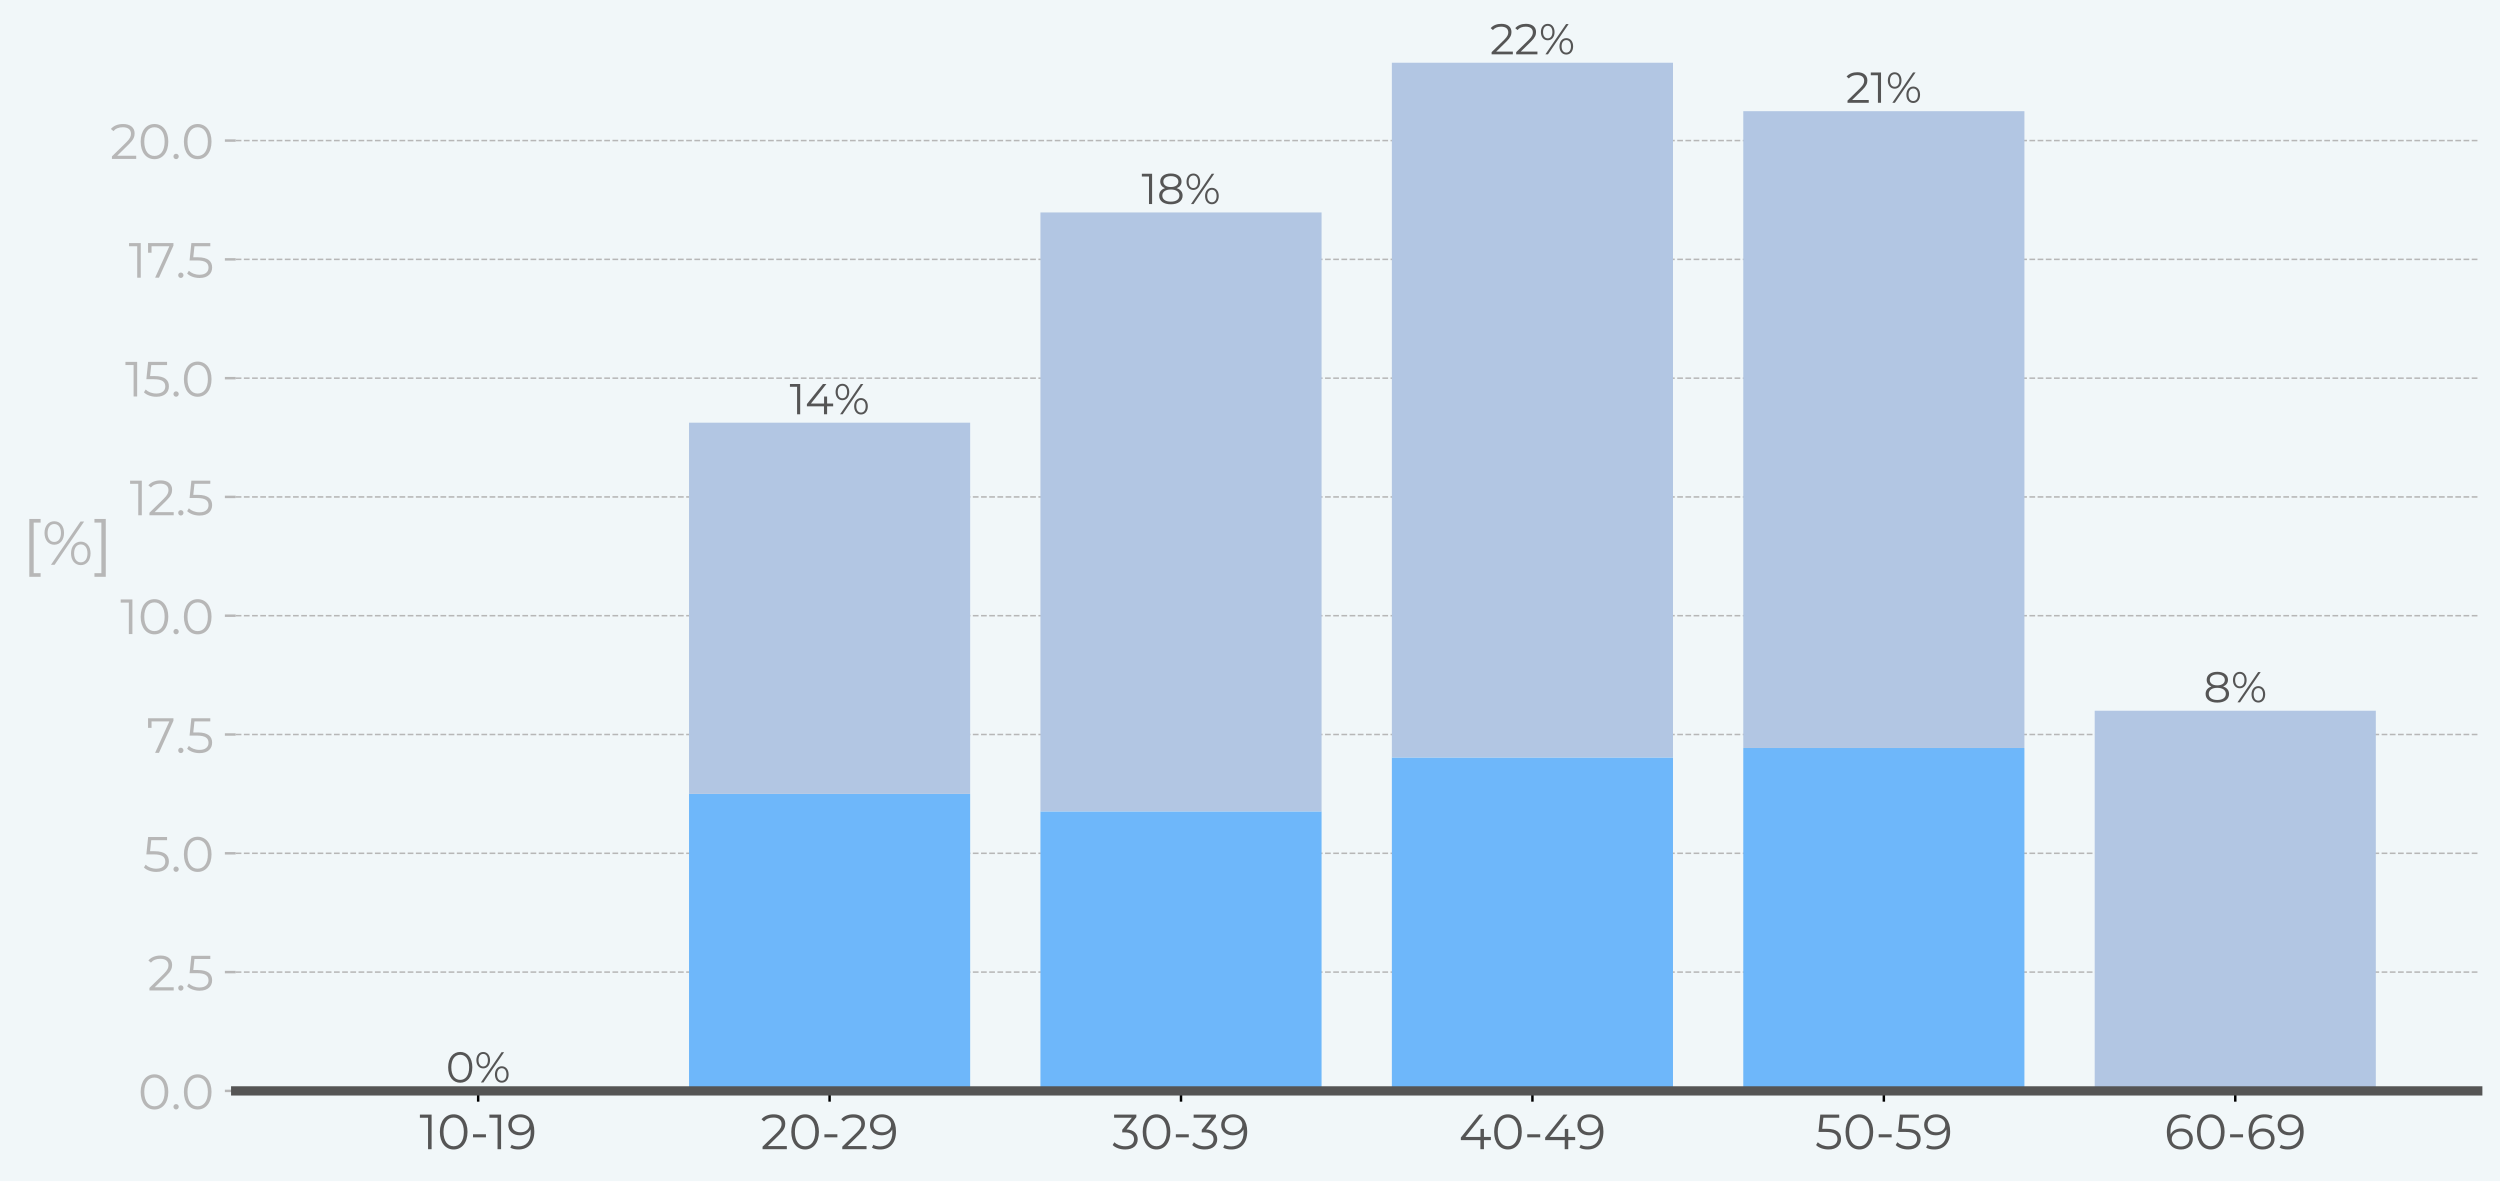
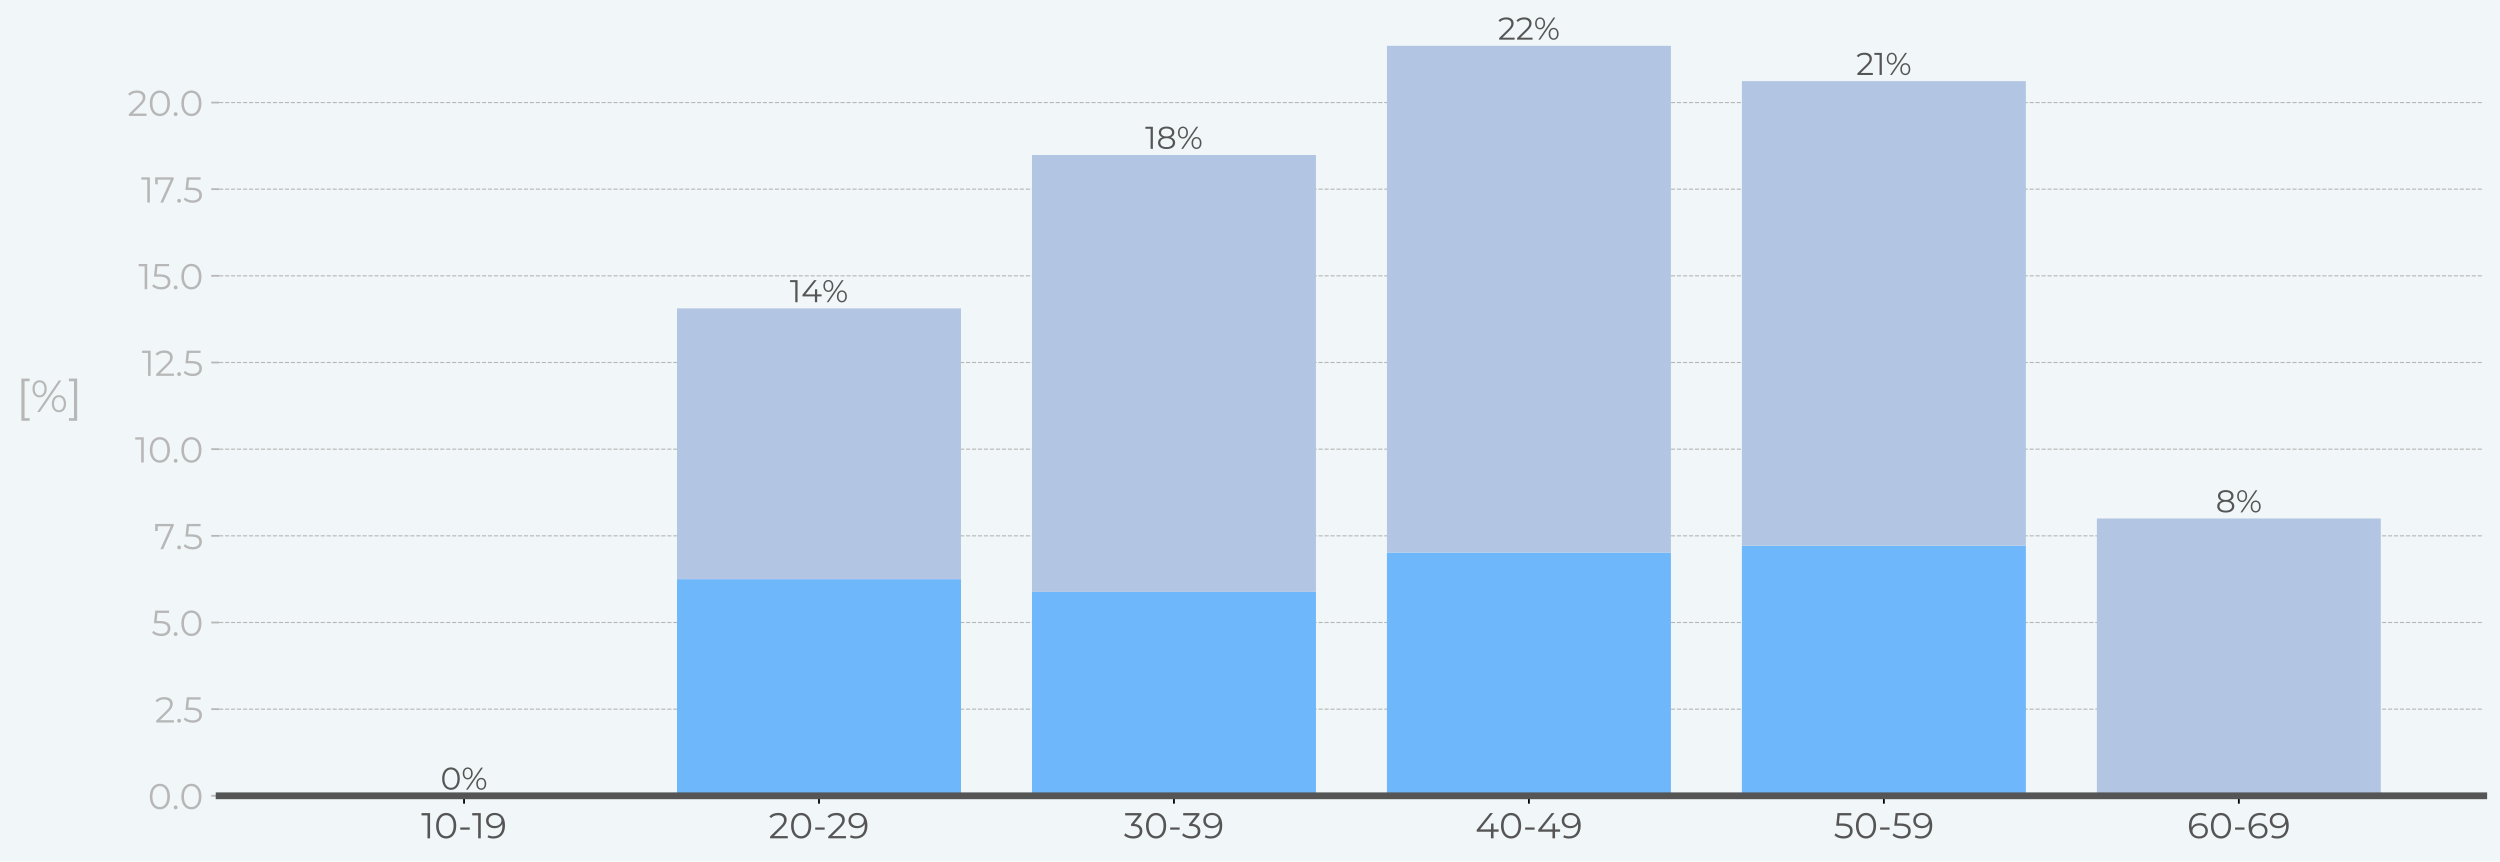
- <svg xmlns="http://www.w3.org/2000/svg" xmlns:xlink="http://www.w3.org/1999/xlink" width="808.855pt" height="382.123pt" viewBox="0 0 808.855 382.123" version="1.1">
+ <svg xmlns="http://www.w3.org/2000/svg" xmlns:xlink="http://www.w3.org/1999/xlink" width="1108.78pt" height="382.123pt" viewBox="0 0 1108.78 382.123" version="1.1">
  <defs>
    <style type="text/css">*{stroke-linejoin: round; stroke-linecap: butt}</style>
  </defs>
  <g id="figure_1">
    <g id="patch_1">
-       <path d="M 0 382.123  L 808.855 382.123  L 808.855 0  L 0 0  z " style="fill: #f1f7f9" />
+       <path d="M 0 382.123  L 1108.78 382.123  L 1108.78 0  L 0 0  z " style="fill: #f1f7f9" />
    </g>
    <g id="axes_1">
      <g id="patch_2">
-         <path d="M 76.255 352.945  L 801.655 352.945  L 801.655 20.305  L 76.255 20.305  z " style="fill: #f1f7f9" />
+         <path d="M 97.18 352.945  L 1101.58 352.945  L 1101.58 20.305  L 97.18 20.305  z " style="fill: #f1f7f9" />
      </g>
      <g id="matplotlib.axis_1">
        <g id="xtick_1">
          <g id="line2d_1">
            <defs>
-               <path id="mca6f323456" d="M 0 0  L 0 3.5  " style="stroke: #000000; stroke-width: 0.8" />
+               <path id="m1237bc6cbd" d="M 0 0  L 0 3.5  " style="stroke: #000000; stroke-width: 0.8" />
            </defs>
            <g>
-               <use xlink:href="#mca6f323456" x="154.707" y="352.945" style="stroke: #000000; stroke-width: 0.8" />
+               <use xlink:href="#m1237bc6cbd" x="205.806" y="352.945" style="stroke: #000000; stroke-width: 0.8" />
            </g>
          </g>
          <g id="text_1">
-             <g style="fill: #555555" transform="translate(135.7074 371.8178)scale(0.16 -0.16)">
+             <g style="fill: #555555" transform="translate(186.8063 371.8178)scale(0.16 -0.16)">
              <defs>
                <path id="Montserrat-Regular-31" d="M 58 4480  L 58 4070  L 1114 4070  L 1114 0  L 1574 0  L 1574 4480  L 58 4480  z " transform="scale(0.015625)" />
                <path id="Montserrat-Regular-30" d="M 2118 -38  C 3155 -38 3910 813 3910 2240  C 3910 3667 3155 4518 2118 4518  C 1082 4518 333 3667 333 2240  C 333 813 1082 -38 2118 -38  z M 2118 384  C 1338 384 800 1043 800 2240  C 800 3437 1338 4096 2118 4096  C 2899 4096 3437 3437 3437 2240  C 3437 1043 2899 384 2118 384  z " transform="scale(0.015625)" />
                <path id="Montserrat-Regular-2d" d="M 384 1536  L 2061 1536  L 2061 1933  L 384 1933  L 384 1536  z " transform="scale(0.015625)" />
                <path id="Montserrat-Regular-39" d="M 1728 4518  C 858 4518 198 3981 198 3142  C 198 2323 819 1798 1709 1798  C 2330 1798 2854 2074 3078 2566  C 3091 2432 3098 2304 3098 2202  C 3098 986 2477 365 1510 365  C 1178 365 870 422 640 576  L 454 205  C 736 32 1114 -38 1517 -38  C 2733 -38 3565 755 3565 2278  C 3565 3693 2918 4518 1728 4518  z M 1779 2189  C 1088 2189 653 2566 653 3155  C 653 3750 1101 4128 1747 4128  C 2522 4128 2931 3661 2931 3168  C 2931 2611 2464 2189 1779 2189  z " transform="scale(0.015625)" />
              </defs>
              <use xlink:href="#Montserrat-Regular-31" />
              <use xlink:href="#Montserrat-Regular-30" x="36.1" />
              <use xlink:href="#Montserrat-Regular-2d" x="102.3" />
              <use xlink:href="#Montserrat-Regular-31" x="140.5" />
              <use xlink:href="#Montserrat-Regular-39" x="176.6" />
            </g>
          </g>
        </g>
        <g id="xtick_2">
          <g id="line2d_2">
            <g>
-               <use xlink:href="#mca6f323456" x="268.406" y="352.945" style="stroke: #000000; stroke-width: 0.8" />
+               <use xlink:href="#m1237bc6cbd" x="363.236" y="352.945" style="stroke: #000000; stroke-width: 0.8" />
            </g>
          </g>
          <g id="text_2">
-             <g style="fill: #555555" transform="translate(246.0939 371.8178)scale(0.16 -0.16)">
+             <g style="fill: #555555" transform="translate(340.9233 371.8178)scale(0.16 -0.16)">
              <defs>
                <path id="Montserrat-Regular-32" d="M 928 410  L 2451 1907  C 3053 2496 3187 2880 3187 3309  C 3187 4058 2611 4518 1702 4518  C 1018 4518 461 4288 115 3878  L 442 3597  C 736 3936 1139 4096 1664 4096  C 2349 4096 2714 3776 2714 3258  C 2714 2950 2618 2650 2112 2150  L 250 326  L 250 0  L 3392 0  L 3392 410  L 928 410  z " transform="scale(0.015625)" />
              </defs>
              <use xlink:href="#Montserrat-Regular-32" />
              <use xlink:href="#Montserrat-Regular-30" x="56.8" />
              <use xlink:href="#Montserrat-Regular-2d" x="123" />
              <use xlink:href="#Montserrat-Regular-32" x="161.2" />
              <use xlink:href="#Montserrat-Regular-39" x="218" />
            </g>
          </g>
        </g>
        <g id="xtick_3">
          <g id="line2d_3">
            <g>
-               <use xlink:href="#mca6f323456" x="382.105" y="352.945" style="stroke: #000000; stroke-width: 0.8" />
+               <use xlink:href="#m1237bc6cbd" x="520.665" y="352.945" style="stroke: #000000; stroke-width: 0.8" />
            </g>
          </g>
          <g id="text_3">
-             <g style="fill: #555555" transform="translate(359.8555 371.8178)scale(0.16 -0.16)">
+             <g style="fill: #555555" transform="translate(498.4153 371.8178)scale(0.16 -0.16)">
              <defs>
                <path id="Montserrat-Regular-33" d="M 1856 2560  L 3123 4154  L 3123 4480  L 243 4480  L 243 4070  L 2534 4070  L 1293 2515  L 1293 2176  L 1613 2176  C 2445 2176 2822 1824 2822 1286  C 2822 730 2413 384 1670 384  C 1088 384 570 602 282 902  L 58 538  C 403 186 1024 -38 1670 -38  C 2752 -38 3296 538 3296 1286  C 3296 2003 2816 2509 1856 2560  z " transform="scale(0.015625)" />
              </defs>
              <use xlink:href="#Montserrat-Regular-33" />
              <use xlink:href="#Montserrat-Regular-30" x="56.4" />
              <use xlink:href="#Montserrat-Regular-2d" x="122.6" />
              <use xlink:href="#Montserrat-Regular-33" x="160.8" />
              <use xlink:href="#Montserrat-Regular-39" x="217.2" />
            </g>
          </g>
        </g>
        <g id="xtick_4">
          <g id="line2d_4">
            <g>
-               <use xlink:href="#mca6f323456" x="495.805" y="352.945" style="stroke: #000000; stroke-width: 0.8" />
+               <use xlink:href="#m1237bc6cbd" x="678.095" y="352.945" style="stroke: #000000; stroke-width: 0.8" />
            </g>
          </g>
          <g id="text_4">
-             <g style="fill: #555555" transform="translate(472.0045 371.8178)scale(0.16 -0.16)">
+             <g style="fill: #555555" transform="translate(654.2947 371.8178)scale(0.16 -0.16)">
              <defs>
                <path id="Montserrat-Regular-34" d="M 4141 1587  L 3245 1587  L 3245 2624  L 2797 2624  L 2797 1587  L 851 1587  L 3142 4480  L 2630 4480  L 256 1510  L 256 1178  L 2784 1178  L 2784 0  L 3245 0  L 3245 1178  L 4141 1178  L 4141 1587  z " transform="scale(0.015625)" />
              </defs>
              <use xlink:href="#Montserrat-Regular-34" />
              <use xlink:href="#Montserrat-Regular-30" x="66.1" />
              <use xlink:href="#Montserrat-Regular-2d" x="132.3" />
              <use xlink:href="#Montserrat-Regular-34" x="170.5" />
              <use xlink:href="#Montserrat-Regular-39" x="236.6" />
            </g>
          </g>
        </g>
        <g id="xtick_5">
          <g id="line2d_5">
            <g>
-               <use xlink:href="#mca6f323456" x="609.504" y="352.945" style="stroke: #000000; stroke-width: 0.8" />
+               <use xlink:href="#m1237bc6cbd" x="835.524" y="352.945" style="stroke: #000000; stroke-width: 0.8" />
            </g>
          </g>
          <g id="text_5">
-             <g style="fill: #555555" transform="translate(587.2236 371.8178)scale(0.16 -0.16)">
+             <g style="fill: #555555" transform="translate(813.2442 371.8178)scale(0.16 -0.16)">
              <defs>
                <path id="Montserrat-Regular-35" d="M 1510 2643  L 934 2643  L 1088 4070  L 3136 4070  L 3136 4480  L 685 4480  L 454 2234  L 1408 2234  C 2547 2234 2906 1875 2906 1299  C 2906 755 2502 384 1741 384  C 1165 384 653 602 365 902  L 141 538  C 486 186 1101 -38 1747 -38  C 2842 -38 3373 557 3373 1318  C 3373 2112 2861 2643 1510 2643  z " transform="scale(0.015625)" />
              </defs>
              <use xlink:href="#Montserrat-Regular-35" />
              <use xlink:href="#Montserrat-Regular-30" x="56.6" />
              <use xlink:href="#Montserrat-Regular-2d" x="122.8" />
              <use xlink:href="#Montserrat-Regular-35" x="161" />
              <use xlink:href="#Montserrat-Regular-39" x="217.6" />
            </g>
          </g>
        </g>
        <g id="xtick_6">
          <g id="line2d_6">
            <g>
-               <use xlink:href="#mca6f323456" x="723.203" y="352.945" style="stroke: #000000; stroke-width: 0.8" />
+               <use xlink:href="#m1237bc6cbd" x="992.954" y="352.945" style="stroke: #000000; stroke-width: 0.8" />
            </g>
          </g>
          <g id="text_6">
-             <g style="fill: #555555" transform="translate(700.2326 371.8178)scale(0.16 -0.16)">
+             <g style="fill: #555555" transform="translate(969.9837 371.8178)scale(0.16 -0.16)">
              <defs>
                <path id="Montserrat-Regular-36" d="M 2189 2682  C 1568 2682 1043 2406 819 1914  C 806 2048 800 2176 800 2278  C 800 3494 1421 4115 2387 4115  C 2720 4115 3027 4058 3258 3904  L 3443 4275  C 3162 4448 2784 4518 2381 4518  C 1165 4518 333 3725 333 2202  C 333 787 979 -38 2170 -38  C 3040 -38 3699 499 3699 1338  C 3699 2157 3078 2682 2189 2682  z M 2150 352  C 1376 352 966 819 966 1312  C 966 1869 1434 2291 2118 2291  C 2810 2291 3245 1914 3245 1325  C 3245 730 2797 352 2150 352  z " transform="scale(0.015625)" />
              </defs>
              <use xlink:href="#Montserrat-Regular-36" />
              <use xlink:href="#Montserrat-Regular-30" x="60.9" />
              <use xlink:href="#Montserrat-Regular-2d" x="127.1" />
              <use xlink:href="#Montserrat-Regular-36" x="165.3" />
              <use xlink:href="#Montserrat-Regular-39" x="226.2" />
            </g>
          </g>
        </g>
      </g>
      <g id="matplotlib.axis_2">
        <g id="ytick_1">
          <g id="line2d_7">
-             <path d="M 76.255 352.945  L 801.655 352.945  " clip-path="url(#p62f607d85a)" style="fill: none; stroke-dasharray: 1.85,0.8; stroke-dashoffset: 0; stroke: #b7b7b7; stroke-width: 0.5" />
+             <path d="M 97.18 352.945  L 1101.58 352.945  " clip-path="url(#p88b4a5e89d)" style="fill: none; stroke-dasharray: 1.85,0.8; stroke-dashoffset: 0; stroke: #b7b7b7; stroke-width: 0.5" />
          </g>
          <g id="line2d_8">
            <defs>
-               <path id="m929544a62c" d="M 0 0  L -3.5 0  " style="stroke: #b7b7b7; stroke-width: 0.8" />
+               <path id="mde83f27357" d="M 0 0  L -3.5 0  " style="stroke: #b7b7b7; stroke-width: 0.8" />
            </defs>
            <g>
-               <use xlink:href="#m929544a62c" x="76.255" y="352.945" style="fill: #b7b7b7; stroke: #b7b7b7; stroke-width: 0.8" />
+               <use xlink:href="#mde83f27357" x="97.18" y="352.945" style="fill: #b7b7b7; stroke: #b7b7b7; stroke-width: 0.8" />
            </g>
          </g>
          <g id="text_7">
-             <g style="fill: #b7b7b7" transform="translate(44.6775 358.8816)scale(0.16 -0.16)">
+             <g style="fill: #b7b7b7" transform="translate(65.6025 358.8816)scale(0.16 -0.16)">
              <defs>
                <path id="Montserrat-Regular-2e" d="M 678 -32  C 864 -32 1024 122 1024 320  C 1024 518 864 666 678 666  C 493 666 339 518 339 320  C 339 122 493 -32 678 -32  z " transform="scale(0.015625)" />
              </defs>
              <use xlink:href="#Montserrat-Regular-30" />
              <use xlink:href="#Montserrat-Regular-2e" x="66.2" />
              <use xlink:href="#Montserrat-Regular-30" x="87.4" />
            </g>
          </g>
        </g>
        <g id="ytick_2">
          <g id="line2d_9">
-             <path d="M 76.255 314.512  L 801.655 314.512  " clip-path="url(#p62f607d85a)" style="fill: none; stroke-dasharray: 1.85,0.8; stroke-dashoffset: 0; stroke: #b7b7b7; stroke-width: 0.5" />
+             <path d="M 97.18 314.512  L 1101.58 314.512  " clip-path="url(#p88b4a5e89d)" style="fill: none; stroke-dasharray: 1.85,0.8; stroke-dashoffset: 0; stroke: #b7b7b7; stroke-width: 0.5" />
          </g>
          <g id="line2d_10">
            <g>
-               <use xlink:href="#m929544a62c" x="76.255" y="314.512" style="fill: #b7b7b7; stroke: #b7b7b7; stroke-width: 0.8" />
+               <use xlink:href="#mde83f27357" x="97.18" y="314.512" style="fill: #b7b7b7; stroke: #b7b7b7; stroke-width: 0.8" />
            </g>
          </g>
          <g id="text_8">
-             <g style="fill: #b7b7b7" transform="translate(47.72 320.4482)scale(0.16 -0.16)">
+             <g style="fill: #b7b7b7" transform="translate(68.645 320.4482)scale(0.16 -0.16)">
              <use xlink:href="#Montserrat-Regular-32" />
              <use xlink:href="#Montserrat-Regular-2e" x="56.8" />
              <use xlink:href="#Montserrat-Regular-35" x="78" />
            </g>
          </g>
        </g>
        <g id="ytick_3">
          <g id="line2d_11">
-             <path d="M 76.255 276.079  L 801.655 276.079  " clip-path="url(#p62f607d85a)" style="fill: none; stroke-dasharray: 1.85,0.8; stroke-dashoffset: 0; stroke: #b7b7b7; stroke-width: 0.5" />
+             <path d="M 97.18 276.079  L 1101.58 276.079  " clip-path="url(#p88b4a5e89d)" style="fill: none; stroke-dasharray: 1.85,0.8; stroke-dashoffset: 0; stroke: #b7b7b7; stroke-width: 0.5" />
          </g>
          <g id="line2d_12">
            <g>
-               <use xlink:href="#m929544a62c" x="76.255" y="276.079" style="fill: #b7b7b7; stroke: #b7b7b7; stroke-width: 0.8" />
+               <use xlink:href="#mde83f27357" x="97.18" y="276.079" style="fill: #b7b7b7; stroke: #b7b7b7; stroke-width: 0.8" />
            </g>
          </g>
          <g id="text_9">
-             <g style="fill: #b7b7b7" transform="translate(46.215 282.0148)scale(0.16 -0.16)">
+             <g style="fill: #b7b7b7" transform="translate(67.14 282.0148)scale(0.16 -0.16)">
              <use xlink:href="#Montserrat-Regular-35" />
              <use xlink:href="#Montserrat-Regular-2e" x="56.6" />
              <use xlink:href="#Montserrat-Regular-30" x="77.8" />
            </g>
          </g>
        </g>
        <g id="ytick_4">
          <g id="line2d_13">
-             <path d="M 76.255 237.645  L 801.655 237.645  " clip-path="url(#p62f607d85a)" style="fill: none; stroke-dasharray: 1.85,0.8; stroke-dashoffset: 0; stroke: #b7b7b7; stroke-width: 0.5" />
+             <path d="M 97.18 237.645  L 1101.58 237.645  " clip-path="url(#p88b4a5e89d)" style="fill: none; stroke-dasharray: 1.85,0.8; stroke-dashoffset: 0; stroke: #b7b7b7; stroke-width: 0.5" />
          </g>
          <g id="line2d_14">
            <g>
-               <use xlink:href="#m929544a62c" x="76.255" y="237.645" style="fill: #b7b7b7; stroke: #b7b7b7; stroke-width: 0.8" />
+               <use xlink:href="#mde83f27357" x="97.18" y="237.645" style="fill: #b7b7b7; stroke: #b7b7b7; stroke-width: 0.8" />
            </g>
          </g>
          <g id="text_10">
-             <g style="fill: #b7b7b7" transform="translate(47.3825 243.5813)scale(0.16 -0.16)">
+             <g style="fill: #b7b7b7" transform="translate(68.3075 243.5813)scale(0.16 -0.16)">
              <defs>
                <path id="Montserrat-Regular-37" d="M 205 4480  L 205 3232  L 659 3232  L 659 4070  L 2963 4070  L 1120 0  L 1619 0  L 3494 4154  L 3494 4480  L 205 4480  z " transform="scale(0.015625)" />
              </defs>
              <use xlink:href="#Montserrat-Regular-37" />
              <use xlink:href="#Montserrat-Regular-2e" x="58.9" />
              <use xlink:href="#Montserrat-Regular-35" x="80.1" />
            </g>
          </g>
        </g>
        <g id="ytick_5">
          <g id="line2d_15">
-             <path d="M 76.255 199.212  L 801.655 199.212  " clip-path="url(#p62f607d85a)" style="fill: none; stroke-dasharray: 1.85,0.8; stroke-dashoffset: 0; stroke: #b7b7b7; stroke-width: 0.5" />
+             <path d="M 97.18 199.212  L 1101.58 199.212  " clip-path="url(#p88b4a5e89d)" style="fill: none; stroke-dasharray: 1.85,0.8; stroke-dashoffset: 0; stroke: #b7b7b7; stroke-width: 0.5" />
          </g>
          <g id="line2d_16">
            <g>
-               <use xlink:href="#m929544a62c" x="76.255" y="199.212" style="fill: #b7b7b7; stroke: #b7b7b7; stroke-width: 0.8" />
+               <use xlink:href="#mde83f27357" x="97.18" y="199.212" style="fill: #b7b7b7; stroke: #b7b7b7; stroke-width: 0.8" />
            </g>
          </g>
          <g id="text_11">
-             <g style="fill: #b7b7b7" transform="translate(38.9025 205.1479)scale(0.16 -0.16)">
+             <g style="fill: #b7b7b7" transform="translate(59.8275 205.1479)scale(0.16 -0.16)">
              <use xlink:href="#Montserrat-Regular-31" />
              <use xlink:href="#Montserrat-Regular-30" x="36.1" />
              <use xlink:href="#Montserrat-Regular-2e" x="102.3" />
              <use xlink:href="#Montserrat-Regular-30" x="123.5" />
            </g>
          </g>
        </g>
        <g id="ytick_6">
          <g id="line2d_17">
-             <path d="M 76.255 160.778  L 801.655 160.778  " clip-path="url(#p62f607d85a)" style="fill: none; stroke-dasharray: 1.85,0.8; stroke-dashoffset: 0; stroke: #b7b7b7; stroke-width: 0.5" />
+             <path d="M 97.18 160.778  L 1101.58 160.778  " clip-path="url(#p88b4a5e89d)" style="fill: none; stroke-dasharray: 1.85,0.8; stroke-dashoffset: 0; stroke: #b7b7b7; stroke-width: 0.5" />
          </g>
          <g id="line2d_18">
            <g>
-               <use xlink:href="#m929544a62c" x="76.255" y="160.778" style="fill: #b7b7b7; stroke: #b7b7b7; stroke-width: 0.8" />
+               <use xlink:href="#mde83f27357" x="97.18" y="160.778" style="fill: #b7b7b7; stroke: #b7b7b7; stroke-width: 0.8" />
            </g>
          </g>
          <g id="text_12">
-             <g style="fill: #b7b7b7" transform="translate(41.945 166.7145)scale(0.16 -0.16)">
+             <g style="fill: #b7b7b7" transform="translate(62.87 166.7145)scale(0.16 -0.16)">
              <use xlink:href="#Montserrat-Regular-31" />
              <use xlink:href="#Montserrat-Regular-32" x="36.1" />
              <use xlink:href="#Montserrat-Regular-2e" x="92.9" />
              <use xlink:href="#Montserrat-Regular-35" x="114.1" />
            </g>
          </g>
        </g>
        <g id="ytick_7">
          <g id="line2d_19">
-             <path d="M 76.255 122.345  L 801.655 122.345  " clip-path="url(#p62f607d85a)" style="fill: none; stroke-dasharray: 1.85,0.8; stroke-dashoffset: 0; stroke: #b7b7b7; stroke-width: 0.5" />
+             <path d="M 97.18 122.345  L 1101.58 122.345  " clip-path="url(#p88b4a5e89d)" style="fill: none; stroke-dasharray: 1.85,0.8; stroke-dashoffset: 0; stroke: #b7b7b7; stroke-width: 0.5" />
          </g>
          <g id="line2d_20">
            <g>
-               <use xlink:href="#m929544a62c" x="76.255" y="122.345" style="fill: #b7b7b7; stroke: #b7b7b7; stroke-width: 0.8" />
+               <use xlink:href="#mde83f27357" x="97.18" y="122.345" style="fill: #b7b7b7; stroke: #b7b7b7; stroke-width: 0.8" />
            </g>
          </g>
          <g id="text_13">
-             <g style="fill: #b7b7b7" transform="translate(40.44 128.2811)scale(0.16 -0.16)">
+             <g style="fill: #b7b7b7" transform="translate(61.365 128.2811)scale(0.16 -0.16)">
              <use xlink:href="#Montserrat-Regular-31" />
              <use xlink:href="#Montserrat-Regular-35" x="36.1" />
              <use xlink:href="#Montserrat-Regular-2e" x="92.7" />
              <use xlink:href="#Montserrat-Regular-30" x="113.9" />
            </g>
          </g>
        </g>
        <g id="ytick_8">
          <g id="line2d_21">
-             <path d="M 76.255 83.911  L 801.655 83.911  " clip-path="url(#p62f607d85a)" style="fill: none; stroke-dasharray: 1.85,0.8; stroke-dashoffset: 0; stroke: #b7b7b7; stroke-width: 0.5" />
+             <path d="M 97.18 83.911  L 1101.58 83.911  " clip-path="url(#p88b4a5e89d)" style="fill: none; stroke-dasharray: 1.85,0.8; stroke-dashoffset: 0; stroke: #b7b7b7; stroke-width: 0.5" />
          </g>
          <g id="line2d_22">
            <g>
-               <use xlink:href="#m929544a62c" x="76.255" y="83.911" style="fill: #b7b7b7; stroke: #b7b7b7; stroke-width: 0.8" />
+               <use xlink:href="#mde83f27357" x="97.18" y="83.911" style="fill: #b7b7b7; stroke: #b7b7b7; stroke-width: 0.8" />
            </g>
          </g>
          <g id="text_14">
-             <g style="fill: #b7b7b7" transform="translate(41.6075 89.84772)scale(0.16 -0.16)">
+             <g style="fill: #b7b7b7" transform="translate(62.5325 89.84772)scale(0.16 -0.16)">
              <use xlink:href="#Montserrat-Regular-31" />
              <use xlink:href="#Montserrat-Regular-37" x="36.1" />
              <use xlink:href="#Montserrat-Regular-2e" x="95" />
              <use xlink:href="#Montserrat-Regular-35" x="116.2" />
            </g>
          </g>
        </g>
        <g id="ytick_9">
          <g id="line2d_23">
-             <path d="M 76.255 45.478  L 801.655 45.478  " clip-path="url(#p62f607d85a)" style="fill: none; stroke-dasharray: 1.85,0.8; stroke-dashoffset: 0; stroke: #b7b7b7; stroke-width: 0.5" />
+             <path d="M 97.18 45.478  L 1101.58 45.478  " clip-path="url(#p88b4a5e89d)" style="fill: none; stroke-dasharray: 1.85,0.8; stroke-dashoffset: 0; stroke: #b7b7b7; stroke-width: 0.5" />
          </g>
          <g id="line2d_24">
            <g>
-               <use xlink:href="#m929544a62c" x="76.255" y="45.478" style="fill: #b7b7b7; stroke: #b7b7b7; stroke-width: 0.8" />
+               <use xlink:href="#mde83f27357" x="97.18" y="45.478" style="fill: #b7b7b7; stroke: #b7b7b7; stroke-width: 0.8" />
            </g>
          </g>
          <g id="text_15">
-             <g style="fill: #b7b7b7" transform="translate(35.59 51.41432)scale(0.16 -0.16)">
+             <g style="fill: #b7b7b7" transform="translate(56.515 51.41432)scale(0.16 -0.16)">
              <use xlink:href="#Montserrat-Regular-32" />
              <use xlink:href="#Montserrat-Regular-30" x="56.8" />
              <use xlink:href="#Montserrat-Regular-2e" x="123" />
              <use xlink:href="#Montserrat-Regular-30" x="144.2" />
            </g>
          </g>
        </g>
        <g id="text_16">
          <g style="fill: #b7b7b7" transform="translate(7.2 182.7441)scale(0.2 -0.2)">
            <defs>
              <path id="Montserrat-Regular-5b" d="M 730 -1242  L 1901 -1242  L 1901 -864  L 1184 -864  L 1184 4371  L 1901 4371  L 1901 4749  L 730 4749  L 730 -1242  z " transform="scale(0.015625)" />
              <path id="Montserrat-Regular-25" d="M 1280 2080  C 1875 2080 2291 2560 2291 3296  C 2291 4032 1875 4512 1280 4512  C 678 4512 269 4026 269 3296  C 269 2566 678 2080 1280 2080  z M 934 0  L 1312 0  L 4371 4480  L 3994 4480  L 934 0  z M 1280 2368  C 858 2368 589 2720 589 3296  C 589 3872 858 4224 1280 4224  C 1696 4224 1971 3878 1971 3296  C 1971 2714 1696 2368 1280 2368  z M 4026 -32  C 4627 -32 5037 454 5037 1184  C 5037 1914 4627 2400 4026 2400  C 3430 2400 3014 1914 3014 1184  C 3014 454 3430 -32 4026 -32  z M 4026 256  C 3610 256 3334 602 3334 1184  C 3334 1766 3610 2112 4026 2112  C 4448 2112 4717 1760 4717 1184  C 4717 608 4448 256 4026 256  z " transform="scale(0.015625)" />
              <path id="Montserrat-Regular-5d" d="M 1306 -1242  L 1306 4749  L 134 4749  L 134 4371  L 851 4371  L 851 -864  L 134 -864  L 134 -1242  L 1306 -1242  z " transform="scale(0.015625)" />
            </defs>
            <use xlink:href="#Montserrat-Regular-5b" />
            <use xlink:href="#Montserrat-Regular-25" x="31.8" />
            <use xlink:href="#Montserrat-Regular-5d" x="114.7" />
          </g>
        </g>
      </g>
      <g id="patch_3">
-         <path d="M 109.228 352.945  L 200.187 352.945  L 200.187 352.945  L 109.228 352.945  z " clip-path="url(#p62f607d85a)" style="fill: #6eb7fa" />
+         <path d="M 142.835 352.945  L 268.778 352.945  L 268.778 352.945  L 142.835 352.945  z " clip-path="url(#p88b4a5e89d)" style="fill: #6eb7fa" />
      </g>
      <g id="patch_4">
-         <path d="M 222.927 352.945  L 313.886 352.945  L 313.886 256.862  L 222.927 256.862  z " clip-path="url(#p62f607d85a)" style="fill: #6eb7fa" />
+         <path d="M 300.264 352.945  L 426.208 352.945  L 426.208 256.862  L 300.264 256.862  z " clip-path="url(#p88b4a5e89d)" style="fill: #6eb7fa" />
      </g>
      <g id="patch_5">
-         <path d="M 336.626 352.945  L 427.585 352.945  L 427.585 262.514  L 336.626 262.514  z " clip-path="url(#p62f607d85a)" style="fill: #6eb7fa" />
+         <path d="M 457.693 352.945  L 583.637 352.945  L 583.637 262.514  L 457.693 262.514  z " clip-path="url(#p88b4a5e89d)" style="fill: #6eb7fa" />
      </g>
      <g id="patch_6">
-         <path d="M 450.325 352.945  L 541.284 352.945  L 541.284 245.062  L 450.325 245.062  z " clip-path="url(#p62f607d85a)" style="fill: #6eb7fa" />
+         <path d="M 615.123 352.945  L 741.067 352.945  L 741.067 245.062  L 615.123 245.062  z " clip-path="url(#p88b4a5e89d)" style="fill: #6eb7fa" />
      </g>
      <g id="patch_7">
-         <path d="M 564.024 352.945  L 654.983 352.945  L 654.983 242.004  L 564.024 242.004  z " clip-path="url(#p62f607d85a)" style="fill: #6eb7fa" />
+         <path d="M 772.552 352.945  L 898.496 352.945  L 898.496 242.004  L 772.552 242.004  z " clip-path="url(#p88b4a5e89d)" style="fill: #6eb7fa" />
      </g>
      <g id="patch_8">
-         <path d="M 677.723 352.945  L 768.682 352.945  L 768.682 352.945  L 677.723 352.945  z " clip-path="url(#p62f607d85a)" style="fill: #6eb7fa" />
+         <path d="M 929.982 352.945  L 1055.925 352.945  L 1055.925 352.945  L 929.982 352.945  z " clip-path="url(#p88b4a5e89d)" style="fill: #6eb7fa" />
      </g>
      <g id="patch_9">
-         <path d="M 109.228 352.945  L 200.187 352.945  L 200.187 352.945  L 109.228 352.945  z " clip-path="url(#p62f607d85a)" style="fill: #b2c6e3" />
+         <path d="M 142.835 352.945  L 268.778 352.945  L 268.778 352.945  L 142.835 352.945  z " clip-path="url(#p88b4a5e89d)" style="fill: #b2c6e3" />
      </g>
      <g id="patch_10">
-         <path d="M 222.927 256.862  L 313.886 256.862  L 313.886 136.757  L 222.927 136.757  z " clip-path="url(#p62f607d85a)" style="fill: #b2c6e3" />
+         <path d="M 300.264 256.862  L 426.208 256.862  L 426.208 136.757  L 300.264 136.757  z " clip-path="url(#p88b4a5e89d)" style="fill: #b2c6e3" />
      </g>
      <g id="patch_11">
-         <path d="M 336.626 262.514  L 427.585 262.514  L 427.585 68.732  L 336.626 68.732  z " clip-path="url(#p62f607d85a)" style="fill: #b2c6e3" />
+         <path d="M 457.693 262.514  L 583.637 262.514  L 583.637 68.732  L 457.693 68.732  z " clip-path="url(#p88b4a5e89d)" style="fill: #b2c6e3" />
      </g>
      <g id="patch_12">
-         <path d="M 450.325 245.062  L 541.284 245.062  L 541.284 20.305  L 450.325 20.305  z " clip-path="url(#p62f607d85a)" style="fill: #b2c6e3" />
+         <path d="M 615.123 245.062  L 741.067 245.062  L 741.067 20.305  L 615.123 20.305  z " clip-path="url(#p88b4a5e89d)" style="fill: #b2c6e3" />
      </g>
      <g id="patch_13">
-         <path d="M 564.024 242.004  L 654.983 242.004  L 654.983 35.969  L 564.024 35.969  z " clip-path="url(#p62f607d85a)" style="fill: #b2c6e3" />
+         <path d="M 772.552 242.004  L 898.496 242.004  L 898.496 35.969  L 772.552 35.969  z " clip-path="url(#p88b4a5e89d)" style="fill: #b2c6e3" />
      </g>
      <g id="patch_14">
-         <path d="M 677.723 352.945  L 768.682 352.945  L 768.682 229.958  L 677.723 229.958  z " clip-path="url(#p62f607d85a)" style="fill: #b2c6e3" />
+         <path d="M 929.982 352.945  L 1055.925 352.945  L 1055.925 229.958  L 929.982 229.958  z " clip-path="url(#p88b4a5e89d)" style="fill: #b2c6e3" />
      </g>
      <g id="text_17">
-         <g style="fill: #555555" transform="translate(144.2697 350.2284)scale(0.14 -0.14)">
+         <g style="fill: #555555" transform="translate(195.3687 350.2284)scale(0.14 -0.14)">
          <use xlink:href="#Montserrat-Regular-30" />
          <use xlink:href="#Montserrat-Regular-25" x="66.2" />
        </g>
      </g>
      <g id="text_18">
-         <g style="fill: #555555" transform="translate(255.4498 134.0405)scale(0.14 -0.14)">
+         <g style="fill: #555555" transform="translate(350.2792 134.0405)scale(0.14 -0.14)">
          <use xlink:href="#Montserrat-Regular-31" />
          <use xlink:href="#Montserrat-Regular-34" x="36.1" />
          <use xlink:href="#Montserrat-Regular-25" x="102.2" />
        </g>
      </g>
      <g id="text_19">
-         <g style="fill: #555555" transform="translate(369.3097 66.01502)scale(0.14 -0.14)">
+         <g style="fill: #555555" transform="translate(507.8695 66.01502)scale(0.14 -0.14)">
          <defs>
            <path id="Montserrat-Regular-38" d="M 2899 2349  C 3360 2528 3616 2867 3616 3334  C 3616 4064 2982 4518 2035 4518  C 1088 4518 467 4064 467 3334  C 467 2867 717 2528 1171 2349  C 614 2163 307 1786 307 1248  C 307 454 960 -38 2035 -38  C 3104 -38 3776 454 3776 1248  C 3776 1779 3462 2163 2899 2349  z M 928 3322  C 928 3821 1357 4128 2035 4128  C 2707 4128 3149 3821 3149 3315  C 3149 2829 2733 2515 2035 2515  C 1338 2515 928 2829 928 3322  z M 2035 352  C 1242 352 774 698 774 1254  C 774 1805 1242 2150 2035 2150  C 2829 2150 3302 1805 3302 1254  C 3302 698 2829 352 2035 352  z " transform="scale(0.015625)" />
          </defs>
          <use xlink:href="#Montserrat-Regular-31" />
          <use xlink:href="#Montserrat-Regular-38" x="36.1" />
          <use xlink:href="#Montserrat-Regular-25" x="99.9" />
        </g>
      </g>
      <g id="text_20">
-         <g style="fill: #555555" transform="translate(482.0495 17.58844)scale(0.14 -0.14)">
+         <g style="fill: #555555" transform="translate(664.3397 17.58844)scale(0.14 -0.14)">
          <use xlink:href="#Montserrat-Regular-32" />
          <use xlink:href="#Montserrat-Regular-32" x="56.8" />
          <use xlink:href="#Montserrat-Regular-25" x="113.6" />
        </g>
      </g>
      <g id="text_21">
-         <g style="fill: #555555" transform="translate(597.1978 33.2519)scale(0.14 -0.14)">
+         <g style="fill: #555555" transform="translate(823.2184 33.2519)scale(0.14 -0.14)">
          <use xlink:href="#Montserrat-Regular-32" />
          <use xlink:href="#Montserrat-Regular-31" x="56.8" />
          <use xlink:href="#Montserrat-Regular-25" x="92.9" />
        </g>
      </g>
      <g id="text_22">
-         <g style="fill: #555555" transform="translate(712.9334 227.2415)scale(0.14 -0.14)">
+         <g style="fill: #555555" transform="translate(982.6844 227.2415)scale(0.14 -0.14)">
          <use xlink:href="#Montserrat-Regular-38" />
          <use xlink:href="#Montserrat-Regular-25" x="63.8" />
        </g>
      </g>
      <g id="line2d_25">
-         <path d="M 76.255 352.945  L 801.655 352.945  " style="fill: none; stroke: #555555; stroke-width: 3; stroke-linecap: square" />
+         <path d="M 97.18 352.945  L 1101.58 352.945  " style="fill: none; stroke: #555555; stroke-width: 3; stroke-linecap: square" />
      </g>
    </g>
  </g>
  <defs>
-     <clipPath id="p62f607d85a">
-       <rect x="76.255" y="20.305" width="725.4" height="332.64" />
+     <clipPath id="p88b4a5e89d">
+       <rect x="97.18" y="20.305" width="1004.4" height="332.64" />
    </clipPath>
  </defs>
</svg>
